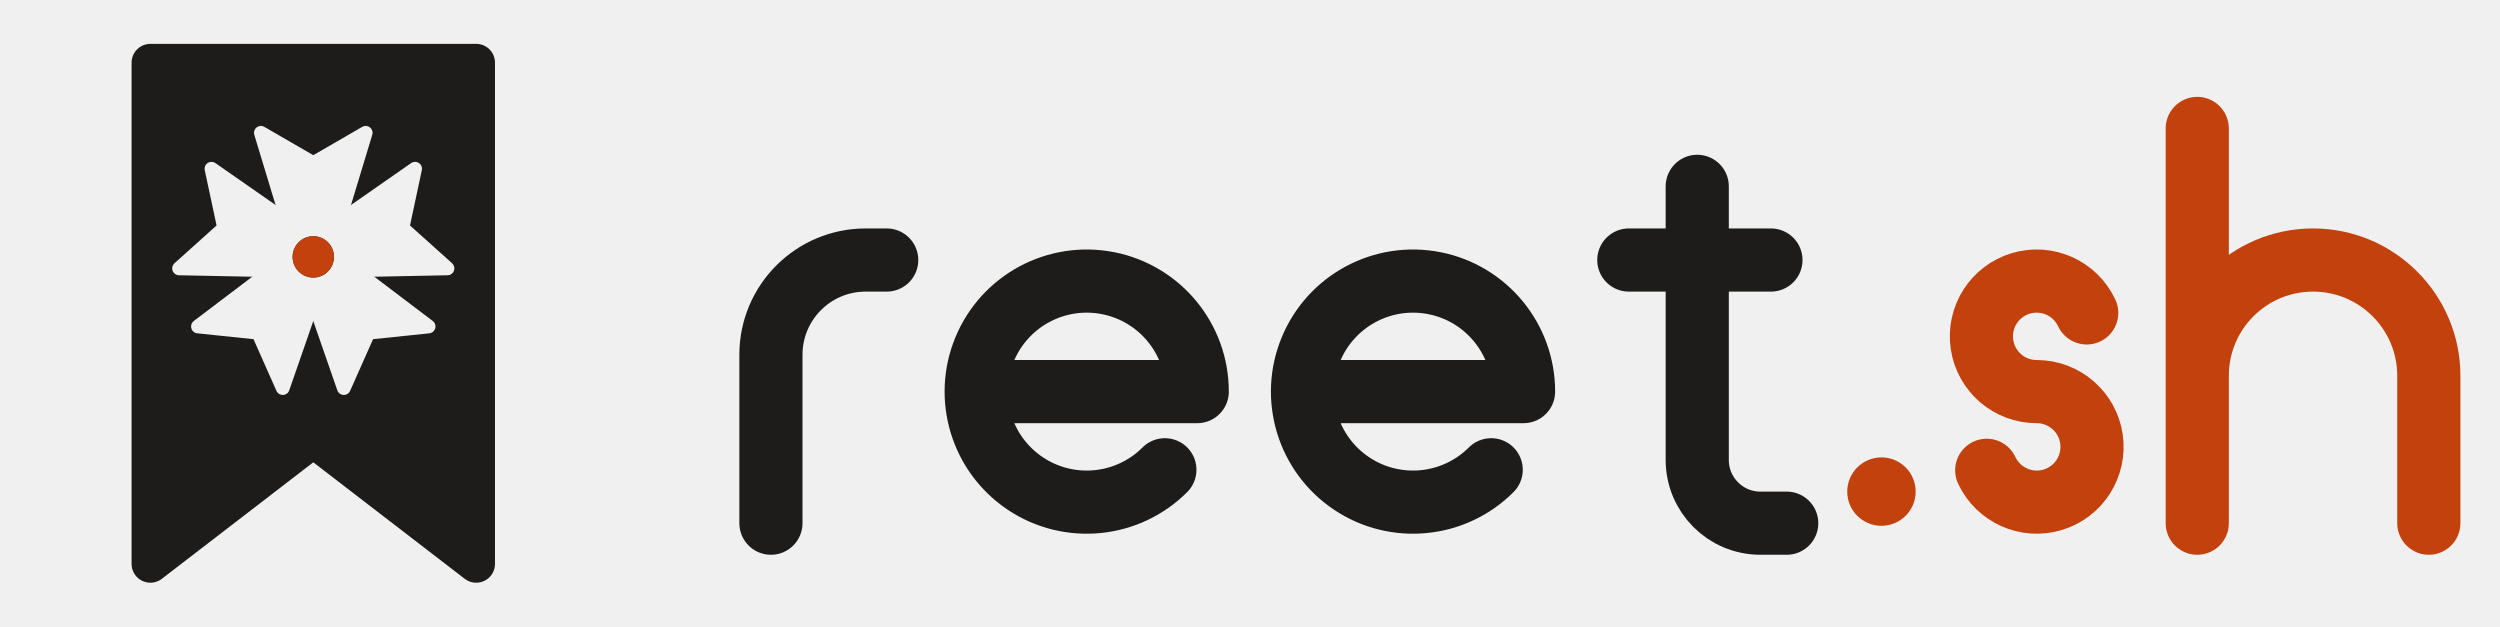
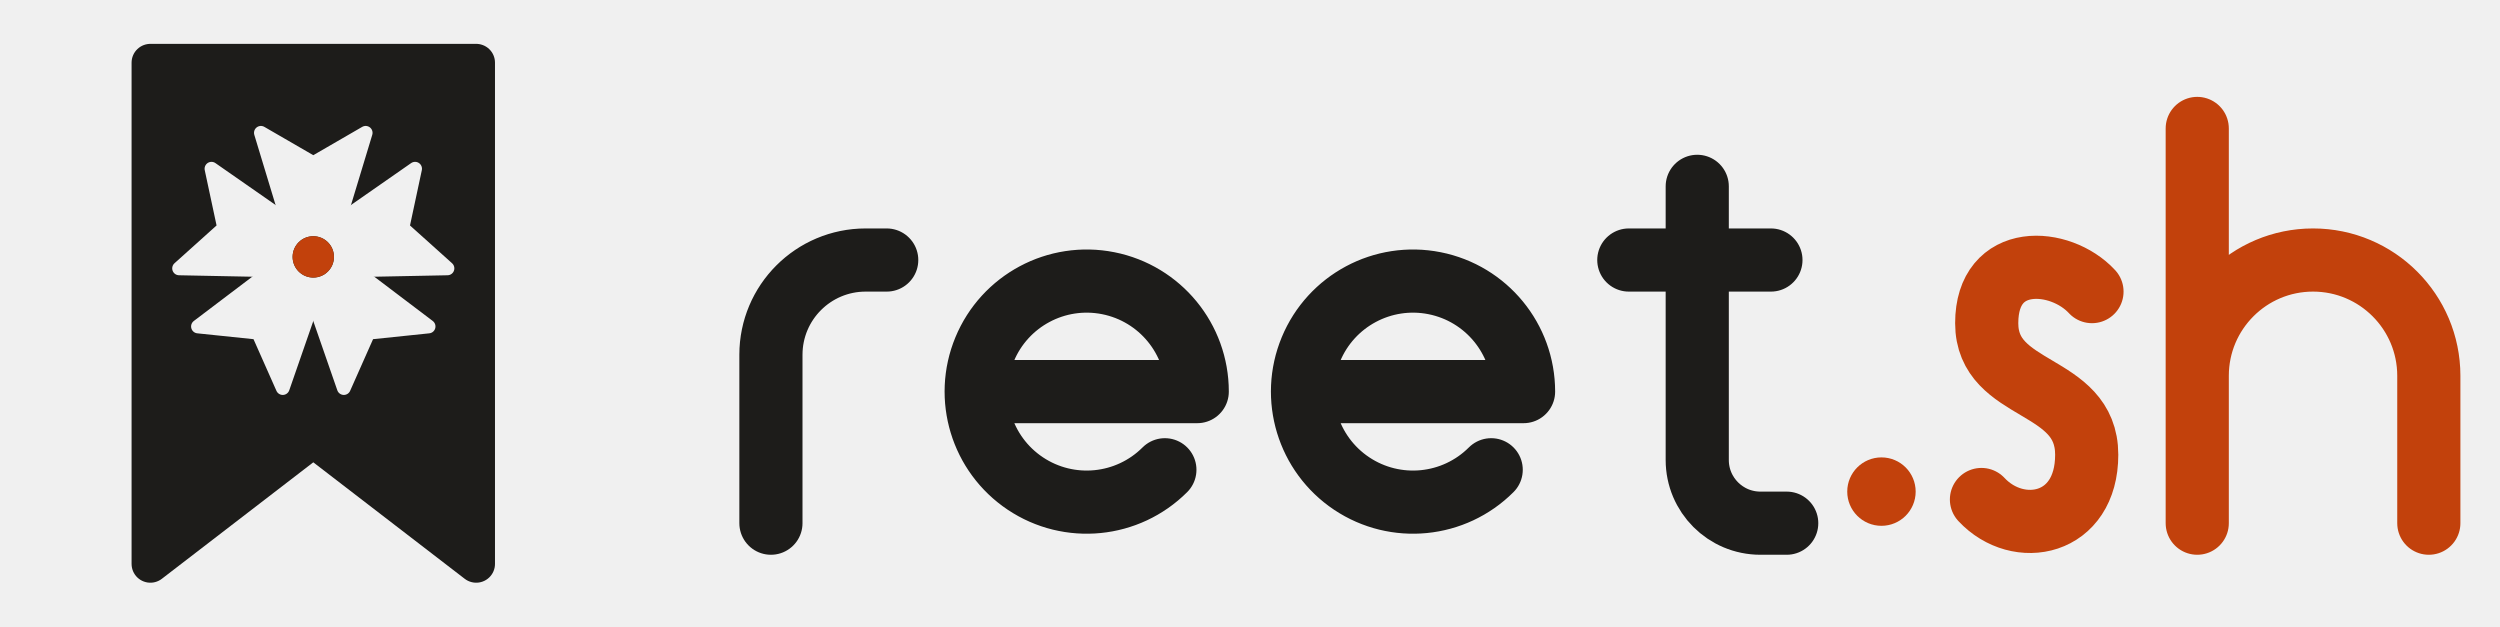
<svg xmlns="http://www.w3.org/2000/svg" viewBox="0 0 399 100" role="img" aria-labelledby="t d">
  <g id="icon">
    <mask id="rose-color-light">
      <rect width="100" height="100" fill="#fff" />
      <g transform="translate(50,41) scale(0.44)">
        <path d="M-9,-12H9L19,-45L0,-34L-19,-45Z" transform="rotate(0)" fill="#000" stroke="#000" stroke-width="5" stroke-linejoin="round" />
        <path d="M-9,-12H9L19,-45L0,-34L-19,-45Z" transform="rotate(72)" fill="#000" stroke="#000" stroke-width="5" stroke-linejoin="round" />
        <path d="M-9,-12H9L19,-45L0,-34L-19,-45Z" transform="rotate(144)" fill="#000" stroke="#000" stroke-width="5" stroke-linejoin="round" />
        <path d="M-9,-12H9L19,-45L0,-34L-19,-45Z" transform="rotate(216)" fill="#000" stroke="#000" stroke-width="5" stroke-linejoin="round" />
        <path d="M-9,-12H9L19,-45L0,-34L-19,-45Z" transform="rotate(288)" fill="#000" stroke="#000" stroke-width="5" stroke-linejoin="round" />
        <circle r="13" fill="#000" />
        <circle r="7.5" fill="#fff" />
      </g>
    </mask>
    <path mask="url(#rose-color-light)" fill="#1d1c1a" stroke="#1d1c1a" stroke-width="6" stroke-linejoin="round" d="M24,10H76V90L50,70L24,90Z" />
    <circle cx="50" cy="41" r="3.3" fill="#c2410c" />
  </g>
  <g transform="translate(118,20.5) scale(0.42)">
    <g id="wordmark" fill="none" stroke-width="24" stroke-linecap="round" stroke-linejoin="round">
      <path stroke="#1d1c1a" d="M12,150V86A36,36 0 0 1 48,50H56 M90,100H174A42,42 0 1 0 161.7,129.7 M214,100H298A42,42 0 1 0 285.7,129.7 M364,22V126A24,24 0 0 0 388,150H398 M338,50H392" />
      <circle fill="#c2410c" cx="434" cy="138" r="13" />
-       <path stroke="#c2410c" d="M512.0,70.1A21,21 0 1 0 493,100A21,21 0 1 1 474.0,129.9 M554,0V150M554,94A44,44 0 0 1 642,94V150" />
+       <path stroke="#c2410c" d="M514,62C502,49 474,47 474,74C474,101 512,96 512,124C512,151 486,156 472,141 M554,0V150M554,94A44,44 0 0 1 642,94V150" />
    </g>
  </g>
</svg>
